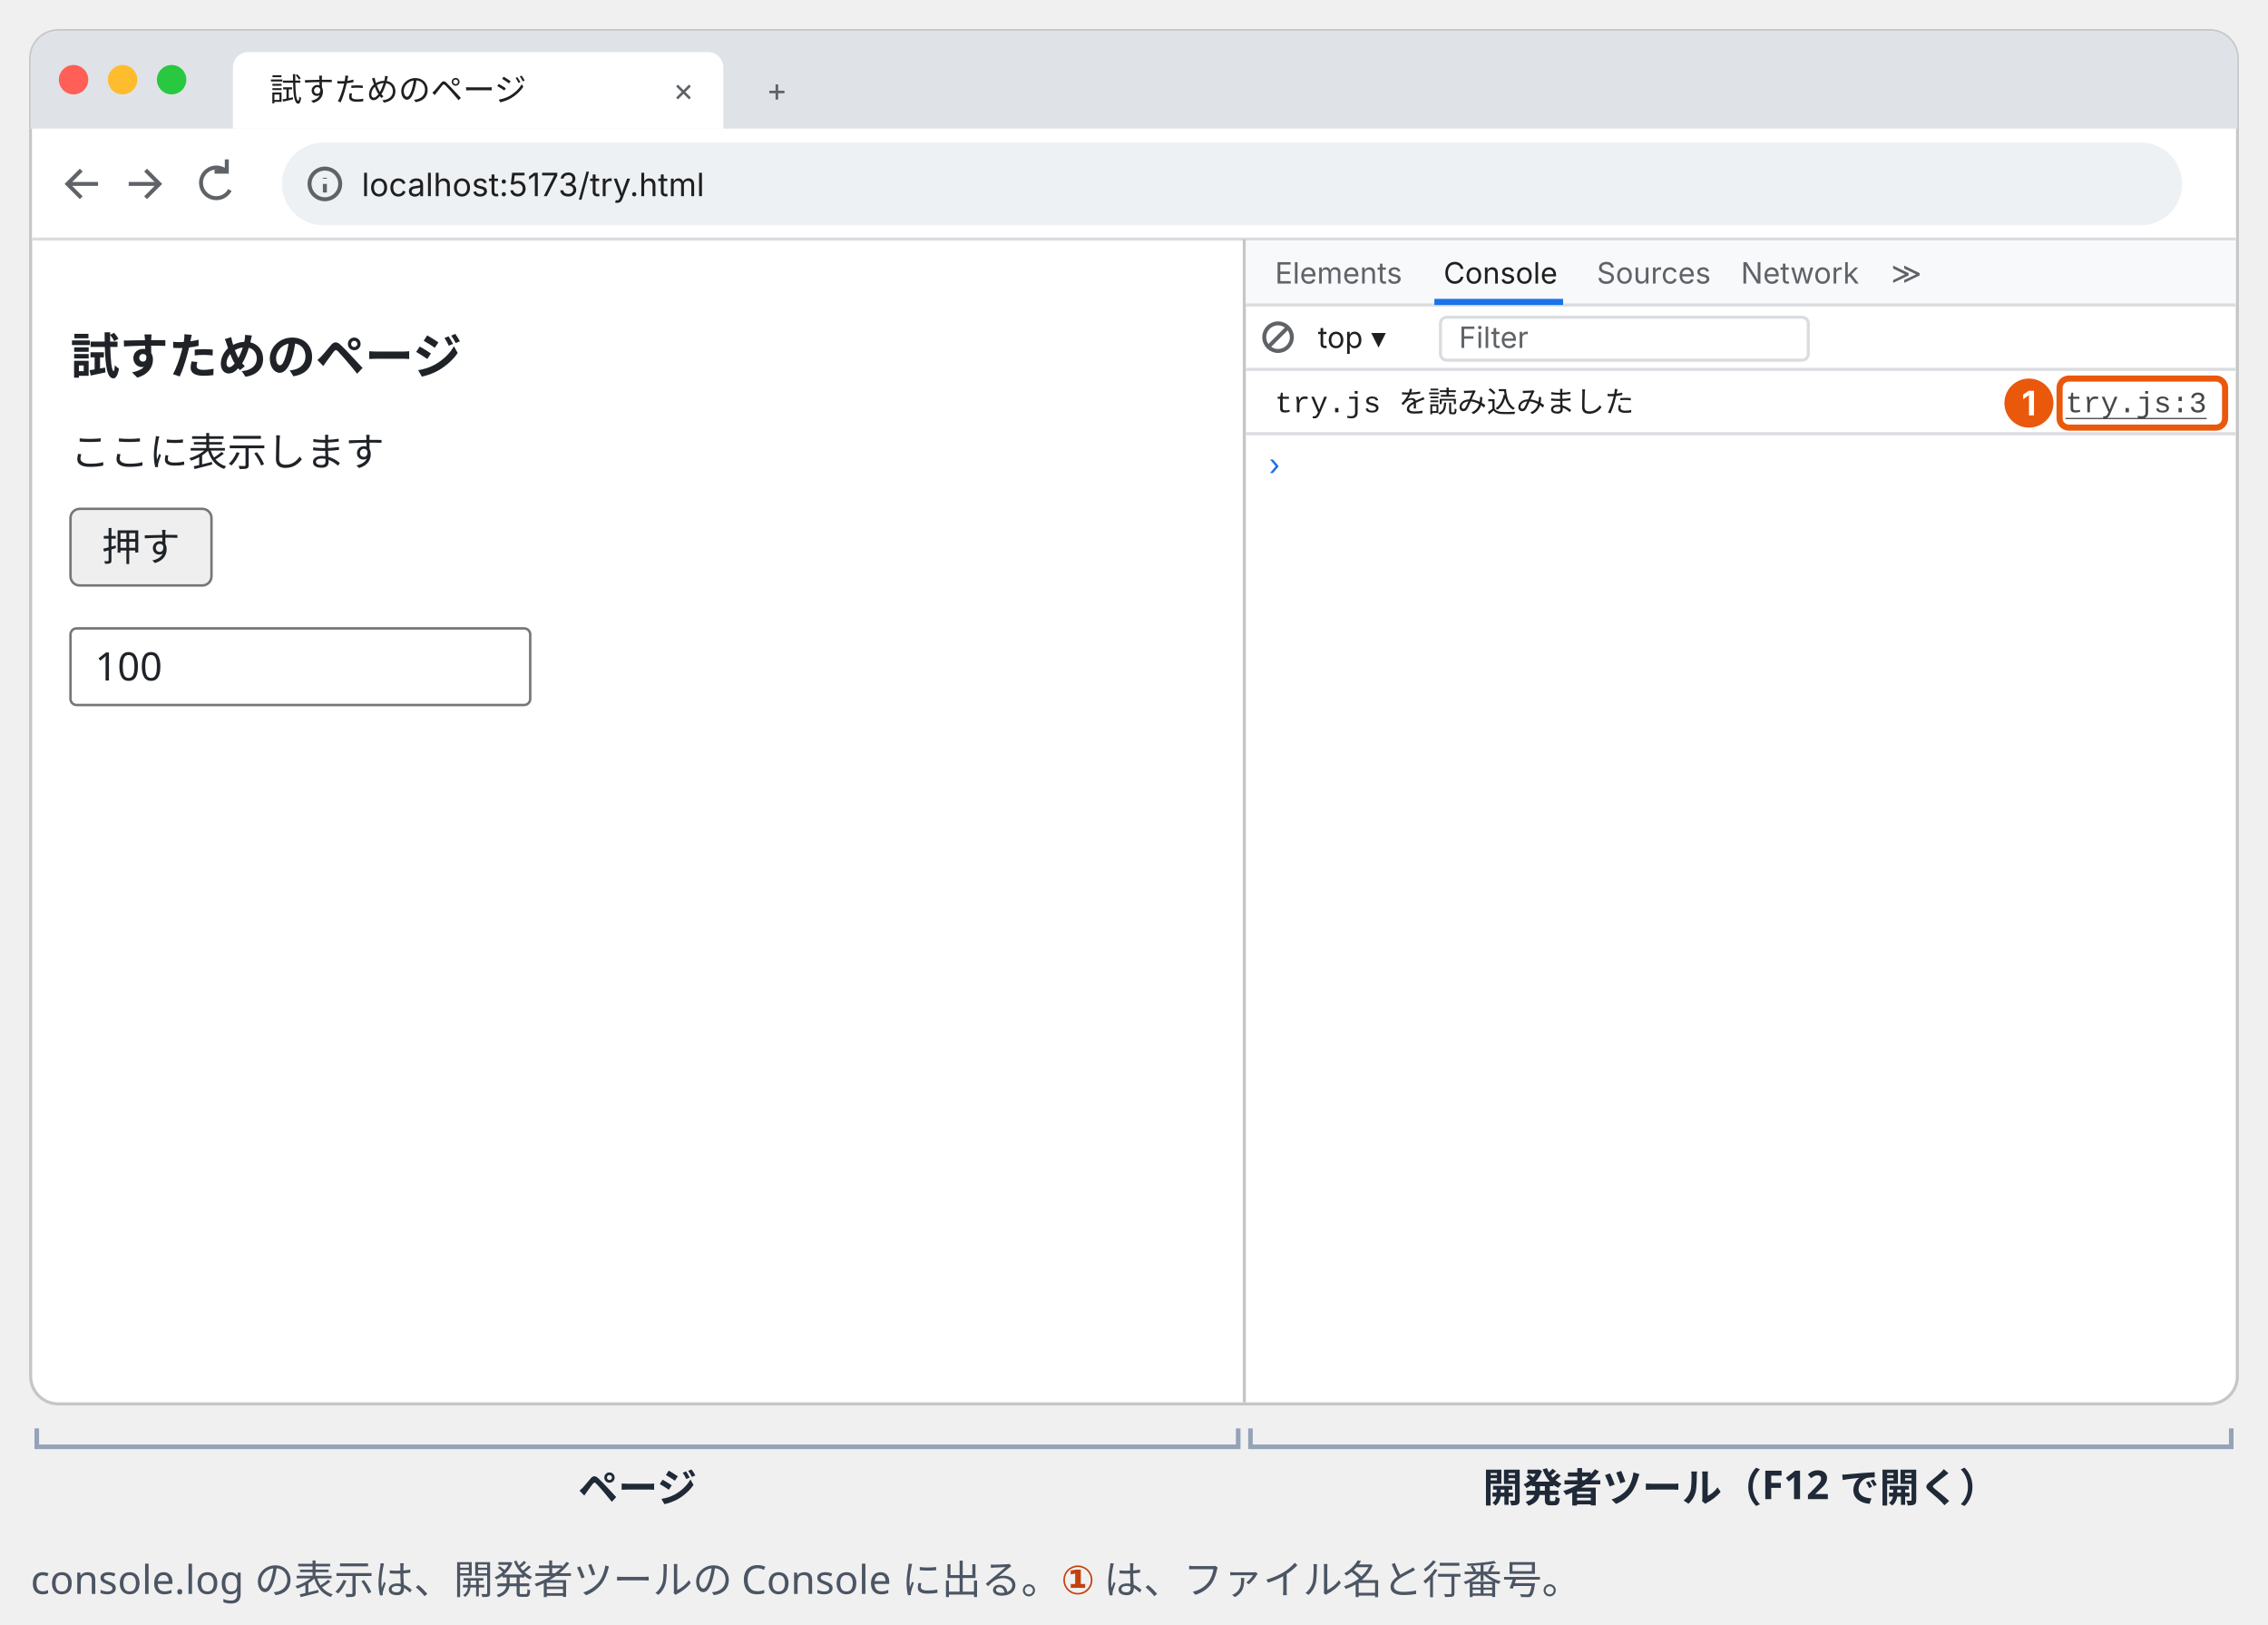
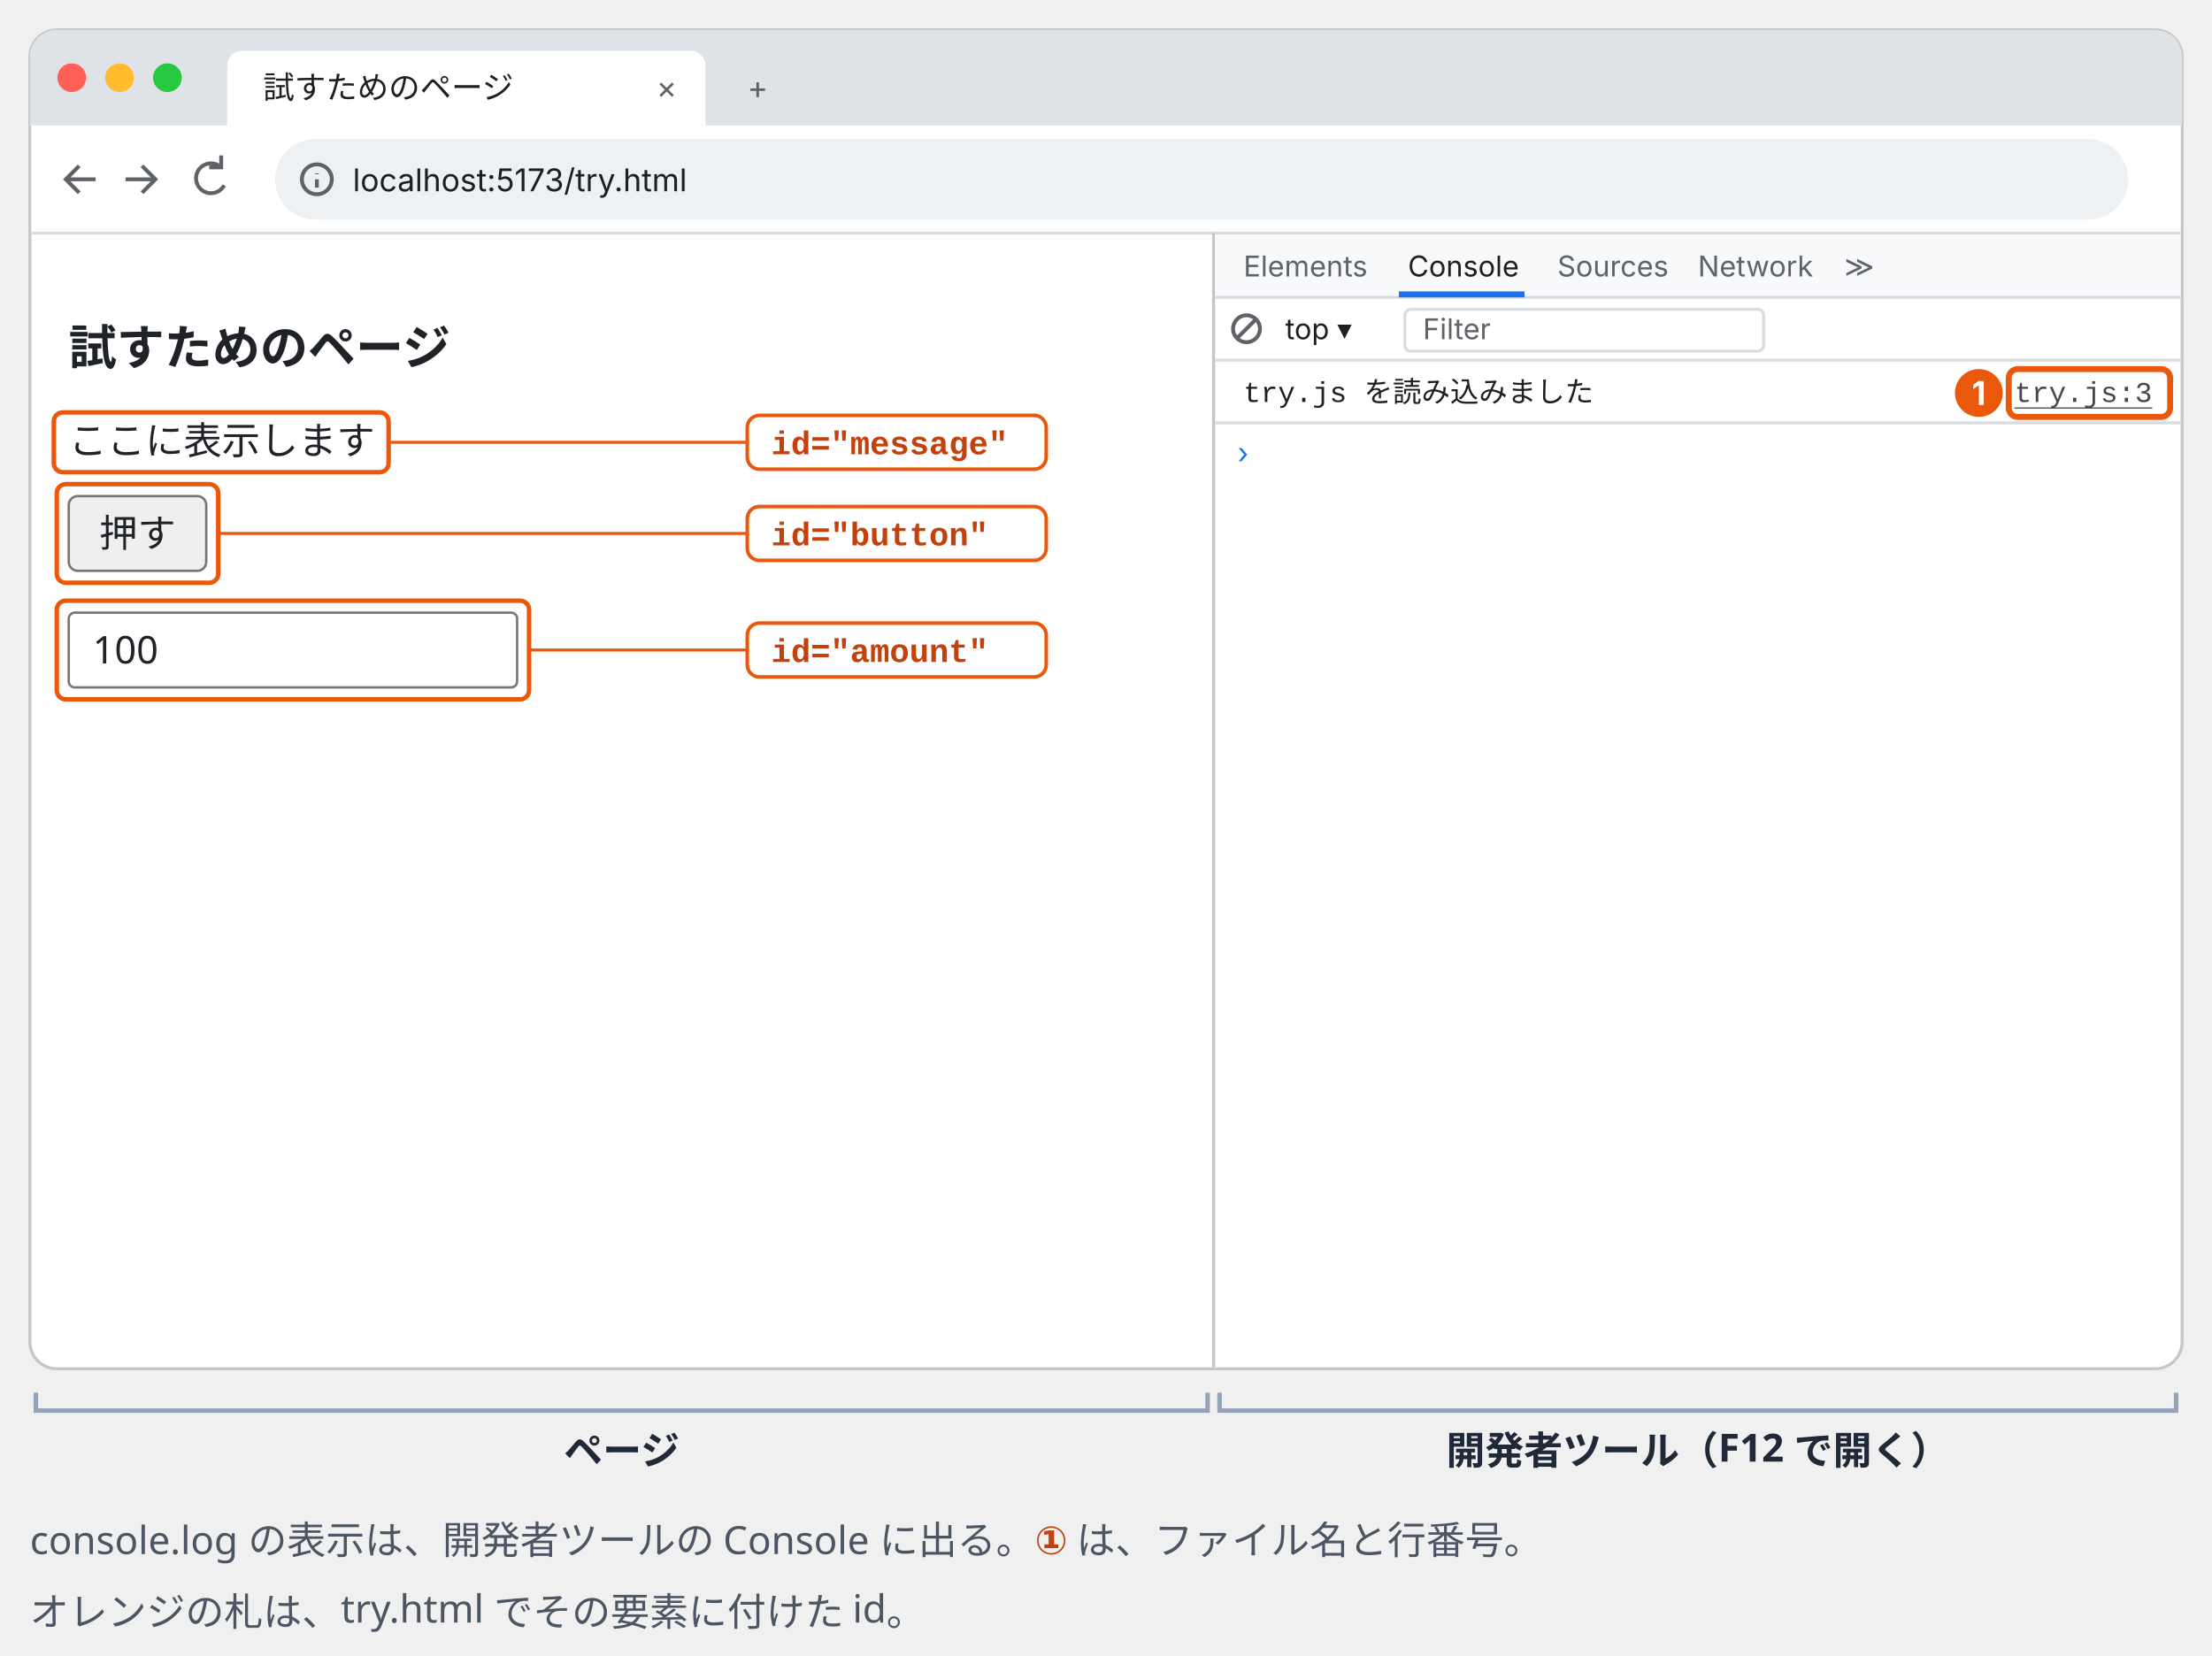
- <svg xmlns="http://www.w3.org/2000/svg" viewBox="0 0 740 530" width="740" height="530" role="img" aria-labelledby="t d">
+ <svg xmlns="http://www.w3.org/2000/svg" viewBox="0 0 740 554" width="740" height="554" role="img" aria-labelledby="t d">
  <style>
    .ui { font-family: -apple-system, "Segoe UI", "Hiragino Sans", "Noto Sans JP", "Yu Gothic UI", sans-serif; font-size: 10.5px; fill: #1f1f1f; }
    .dt { font-family: -apple-system, "Segoe UI", "Hiragino Sans", "Noto Sans JP", sans-serif; font-size: 9.6px; fill: #1f1f1f; }
    .gray { fill: #5f6368; }
    .page { font-family: "Hiragino Sans", "Noto Sans JP", "Yu Gothic UI", sans-serif; font-size: 12.8px; fill: #1f2328; }
    .h1 { font-size: 16px; font-weight: 700; }
    .mono { font-family: Menlo, Consolas, "Courier New", monospace; font-size: 9.6px; fill: #1f1f1f; }
    .link { fill: #474747; text-decoration: underline; }
    .frame { fill: #ffffff; stroke: #c4c7c5; stroke-width: 1; }
    .strip { fill: #dfe3e8; }
    .white { fill: #ffffff; }
    .omni { fill: #eef1f4; }
    .dev { fill: #f8f9fa; }
    .edge { fill: none; stroke: #dadce0; stroke-width: 1; }
    .split { fill: none; stroke: #c4c7c5; stroke-width: 1; }
    .icon { fill: none; stroke: #5f6368; stroke-width: 1.3; }
    .btn { fill: #efefef; stroke: #767676; stroke-width: 0.8; }
    .input { fill: #ffffff; stroke: #767676; stroke-width: 0.8; }
    .filter { fill: #ffffff; stroke: #dadce0; stroke-width: 1; }
    .blue { fill: #1a73e8; }
    .red { fill: #ff5f57; }
    .yellow { fill: #febc2e; }
    .green { fill: #28c840; }
    .mark { fill: none; stroke: #ea580c; stroke-width: 2; }
+     .idmark { fill: none; stroke: #ea580c; stroke-width: 1.5; }
+     .lead { fill: none; stroke: #ea580c; stroke-width: 1; }
+     .tag { fill: none; stroke: #ea580c; stroke-width: 1.2; }
+     .tag-txt { font-family: Menlo, Consolas, "Courier New", monospace; font-size: 11px; font-weight: 700; fill: #c2410c; }
    .badge { fill: #ea580c; }
    .badge-num { font-family: -apple-system, "Segoe UI", sans-serif; font-size: 11px; font-weight: 700; fill: #ffffff; }
    .note { font-family: "Hiragino Sans", "Noto Sans JP", "Yu Gothic", sans-serif; font-size: 13px; fill: #1f2937; }
    .note-head { font-weight: 700; }
    .note-sub { fill: #4b5563; }
    .note-acc { fill: #c2410c; font-weight: 700; }
    .brace { fill: none; stroke: #94a3b8; stroke-width: 1.5; }
    @media (prefers-color-scheme: dark) {
-       .mark { stroke: #fb923c; }
+       .mark, .idmark, .lead, .tag { stroke: #fb923c; }
+       .tag-txt { fill: #fb923c; }
      .badge { fill: #f97316; }
      .note { fill: #e5e7eb; }
      .note-sub { fill: #9ca3af; }
      .note-acc { fill: #fb923c; }
      .brace { stroke: #64748b; }
    }
  </style>
  <rect class="frame" x="10" y="10" width="720" height="448" rx="9" />
  <path class="strip" d="M19,10 H721 A9,9 0 0 1 730,19 V42 H10 V19 A9,9 0 0 1 19,10 Z" />
  <circle class="red" cx="24" cy="26" r="4.8" />
  <circle class="yellow" cx="40" cy="26" r="4.8" />
  <circle class="green" cx="56" cy="26" r="4.8" />
  <path class="white" d="M76,42 V22 A5,5 0 0 1 81,17 H231 A5,5 0 0 1 236,22 V42 Z" />
  <text class="ui" x="88" y="33">試すためのページ</text>
  <text class="ui gray" x="223" y="33" text-anchor="middle">×</text>
  <text class="ui gray" x="250" y="33">+</text>
  <rect class="white" x="10.5" y="42" width="719" height="36" />
  <path class="icon" d="M32,60 H22 M26.5,55.5 L22,60 L26.5,64.5" />
  <path class="icon" d="M42,60 H52 M47.5,55.5 L52,60 L47.5,64.5" />
  <path class="icon" d="M74,56 A5,5 0 1 0 75,62 M74,52 V56 H70" />
  <rect class="omni" x="92" y="46.5" width="620" height="27" rx="13.5" />
  <circle class="icon" cx="106" cy="60" r="5" />
  <path class="icon" d="M106,58 V58.3 M106,60 V62.8" />
  <text class="ui" x="118" y="64">localhost:5173/try.html</text>
  <path class="edge" d="M10.5,78 H729.5" />
  <text class="page h1" x="23" y="122">試すためのページ</text>
  <text class="page" x="23" y="152">ここに表示します</text>
  <rect class="btn" x="23" y="166" width="46" height="25" rx="3" />
  <text class="page" x="46" y="183" text-anchor="middle">押す</text>
  <rect class="input" x="23" y="205" width="150" height="25" rx="2" />
  <text class="page" x="31" y="222">100</text>
+   <rect class="idmark" x="18" y="138" width="112" height="20" rx="3" />
+   <rect class="idmark" x="19" y="162" width="54" height="33" rx="3" />
+   <rect class="idmark" x="19" y="201" width="158" height="33" rx="3" />
+   <path class="lead" d="M130,148 H250" />
+   <path class="lead" d="M73,178.5 H250" />
+   <path class="lead" d="M177,217.5 H250" />
+   <rect class="tag" x="250" y="139" width="100" height="18" rx="4" />
+   <text class="tag-txt" x="258" y="152">id="message"</text>
+   <rect class="tag" x="250" y="169.5" width="100" height="18" rx="4" />
+   <text class="tag-txt" x="258" y="182.5">id="button"</text>
+   <rect class="tag" x="250" y="208.5" width="100" height="18" rx="4" />
+   <text class="tag-txt" x="258" y="221.5">id="amount"</text>
  <path class="split" d="M406,78 V457.5" />
  <rect class="dev" x="406.5" y="78.5" width="323" height="21" />
  <path class="edge" d="M406.5,99.5 H729.5" />
  <text class="dt gray" x="416" y="92.5">Elements</text>
  <text class="dt" x="471" y="92.5">Console</text>
  <rect class="blue" x="468" y="97.5" width="42" height="2" />
  <text class="dt gray" x="521" y="92.5">Sources</text>
  <text class="dt gray" x="568" y="92.5">Network</text>
  <text class="dt gray" x="617" y="92.5">≫</text>
  <circle class="icon" cx="417" cy="110" r="4.5" />
  <path class="icon" d="M414,113 L420,107" />
  <text class="dt" x="430" y="113.5">top ▾</text>
  <rect class="filter" x="470" y="103.5" width="120" height="14" rx="2" />
  <text class="dt gray" x="476" y="113.5">Filter</text>
  <path class="edge" d="M406.5,120.5 H729.5" />
  <text class="mono" x="416" y="134.5">try.js を読み込みました</text>
  <text class="mono link" x="720" y="134.5" text-anchor="end">try.js:3</text>
  <path class="edge" d="M406.5,141.5 H729.5" />
  <text class="dt blue" x="414" y="155">›</text>
  <rect class="mark" x="672" y="123.5" width="54" height="16" rx="3" />
  <circle class="badge" cx="662" cy="131.5" r="8" />
  <text class="badge-num" x="662" y="135.5" text-anchor="middle">1</text>
  <path class="brace" d="M12,466 V472 H404 V466" />
  <text class="note note-head" x="208" y="490" text-anchor="middle">ページ</text>
  <path class="brace" d="M408,466 V472 H728 V466" />
  <text class="note note-head" x="568" y="490" text-anchor="middle">開発者ツール（F12 で開く）</text>
  <text class="note note-sub" x="10" y="520">console.log の表示は、開発者ツールの Console に出る。<tspan class="note-acc">①</tspan> は、ファイル名と行番号。</text>
+   <text class="note note-sub" x="10" y="544">オレンジの札は、try.html でその要素に付けた id。</text>
</svg>
